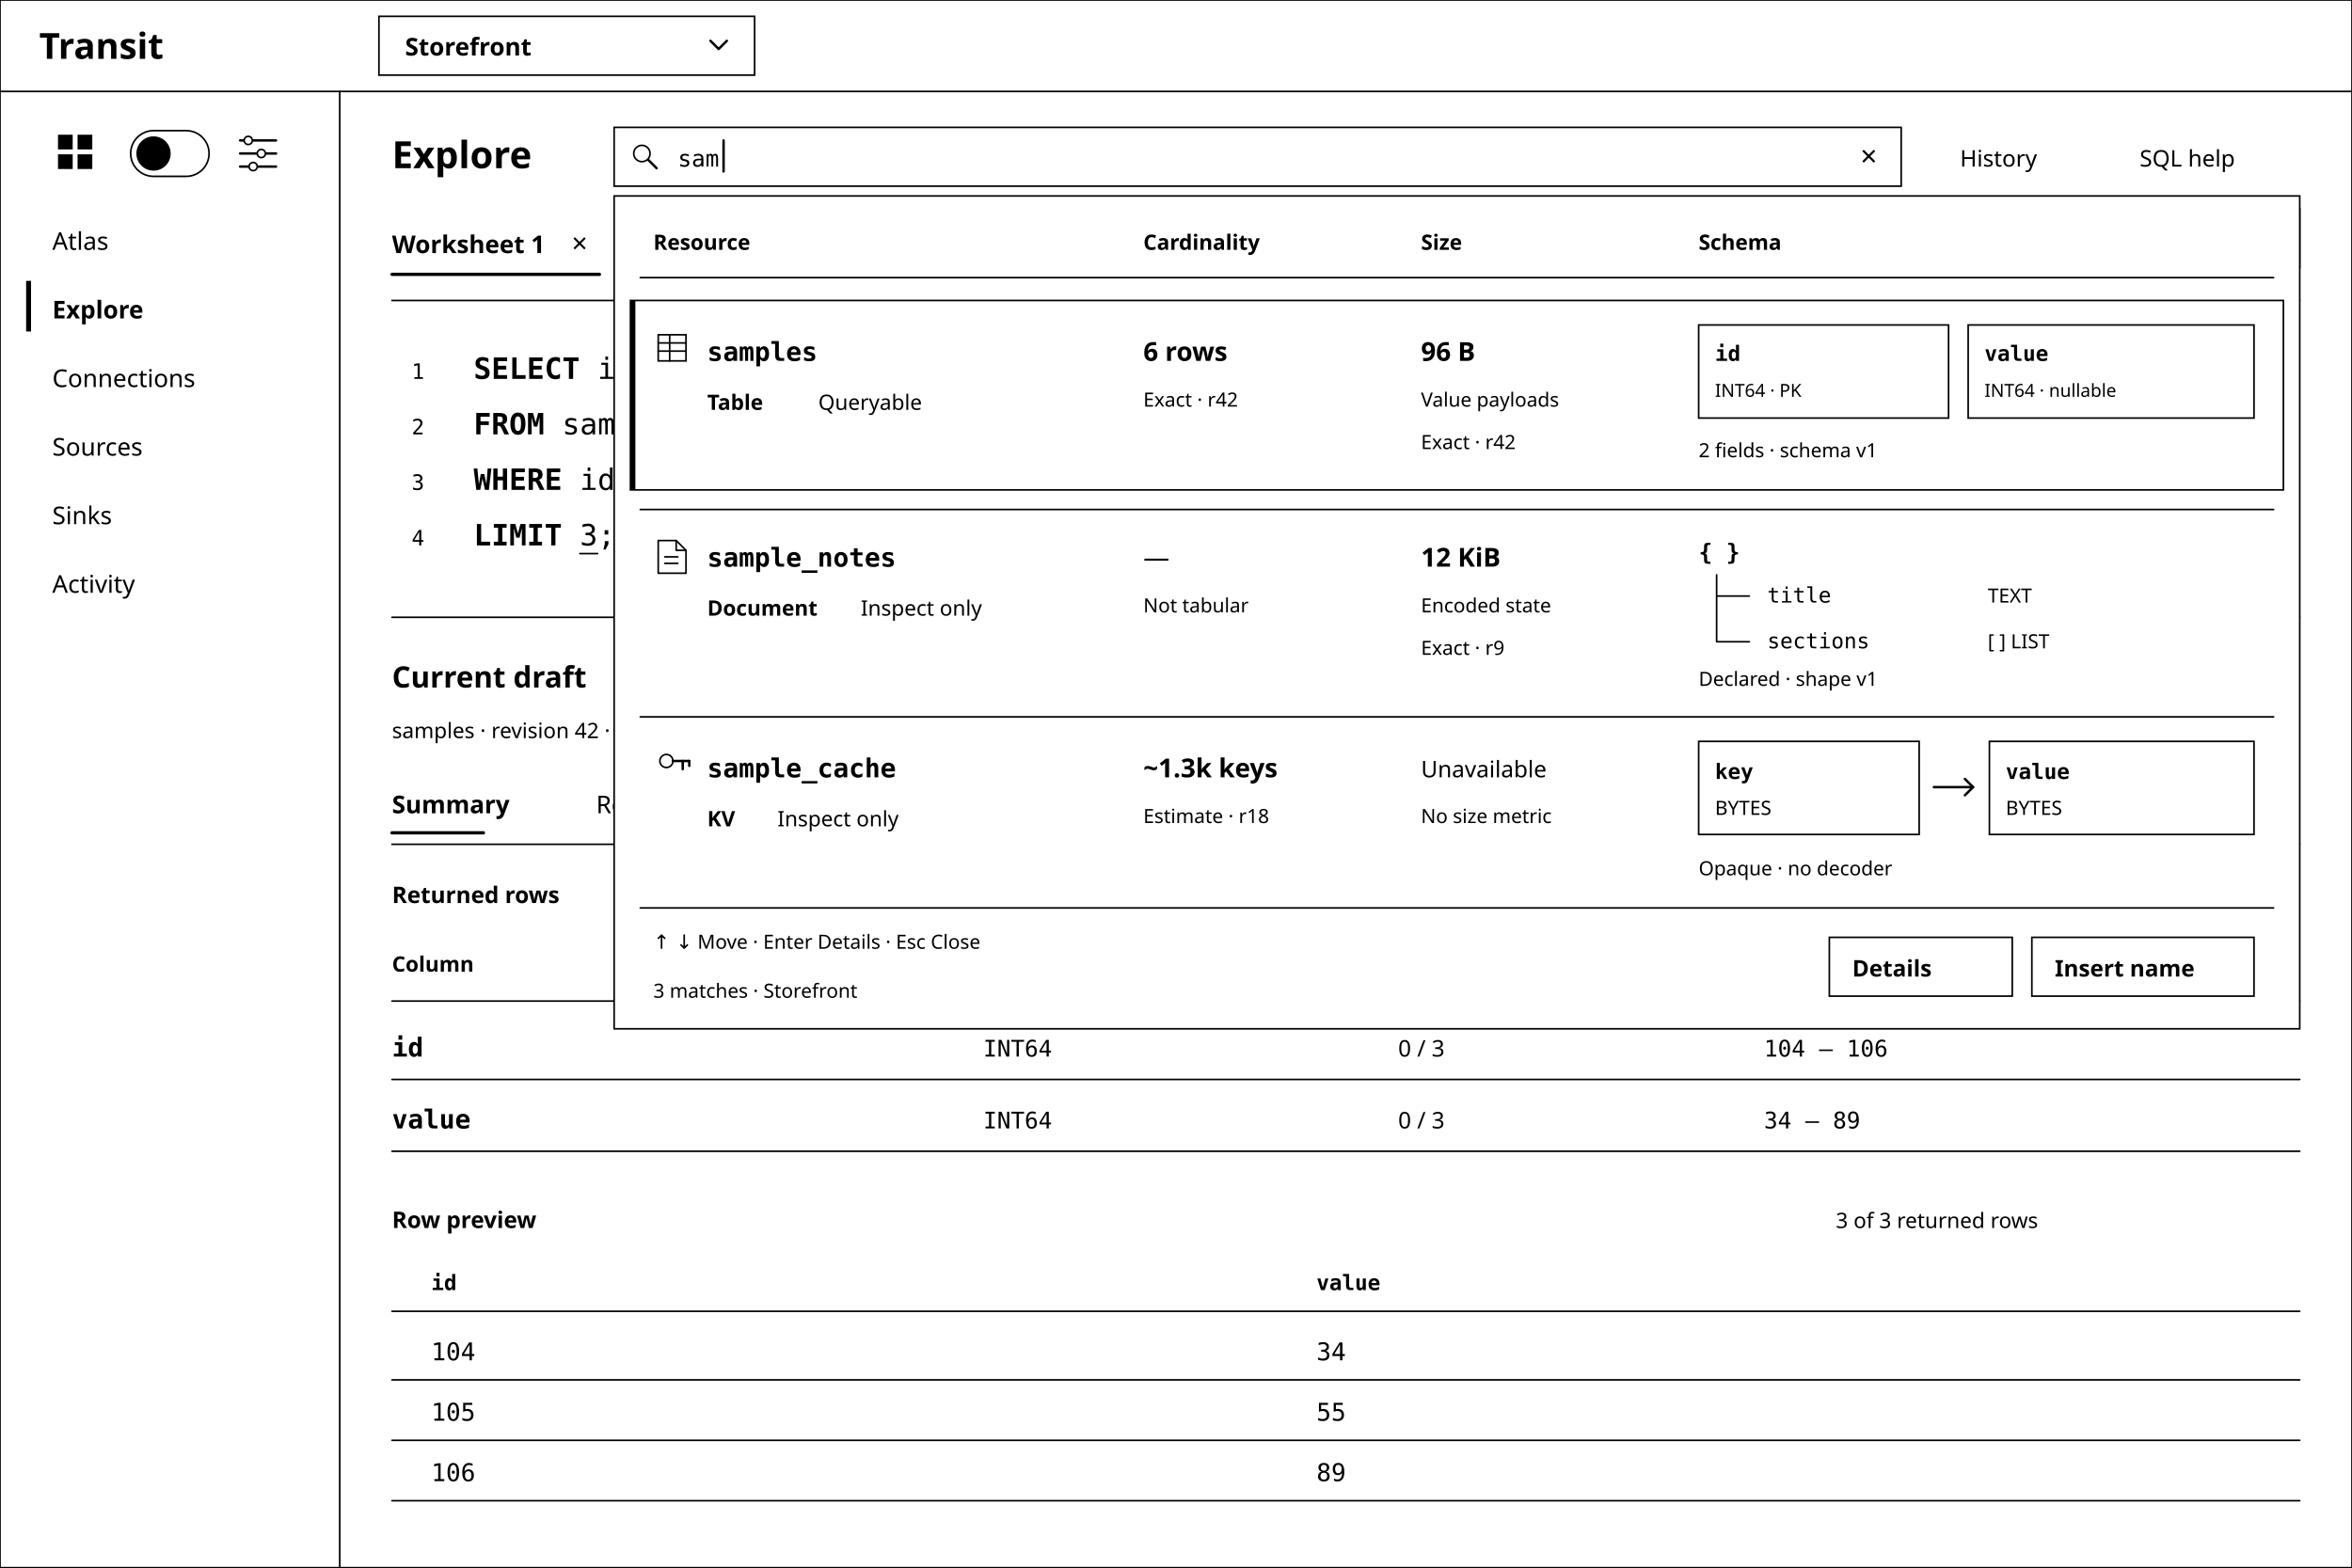
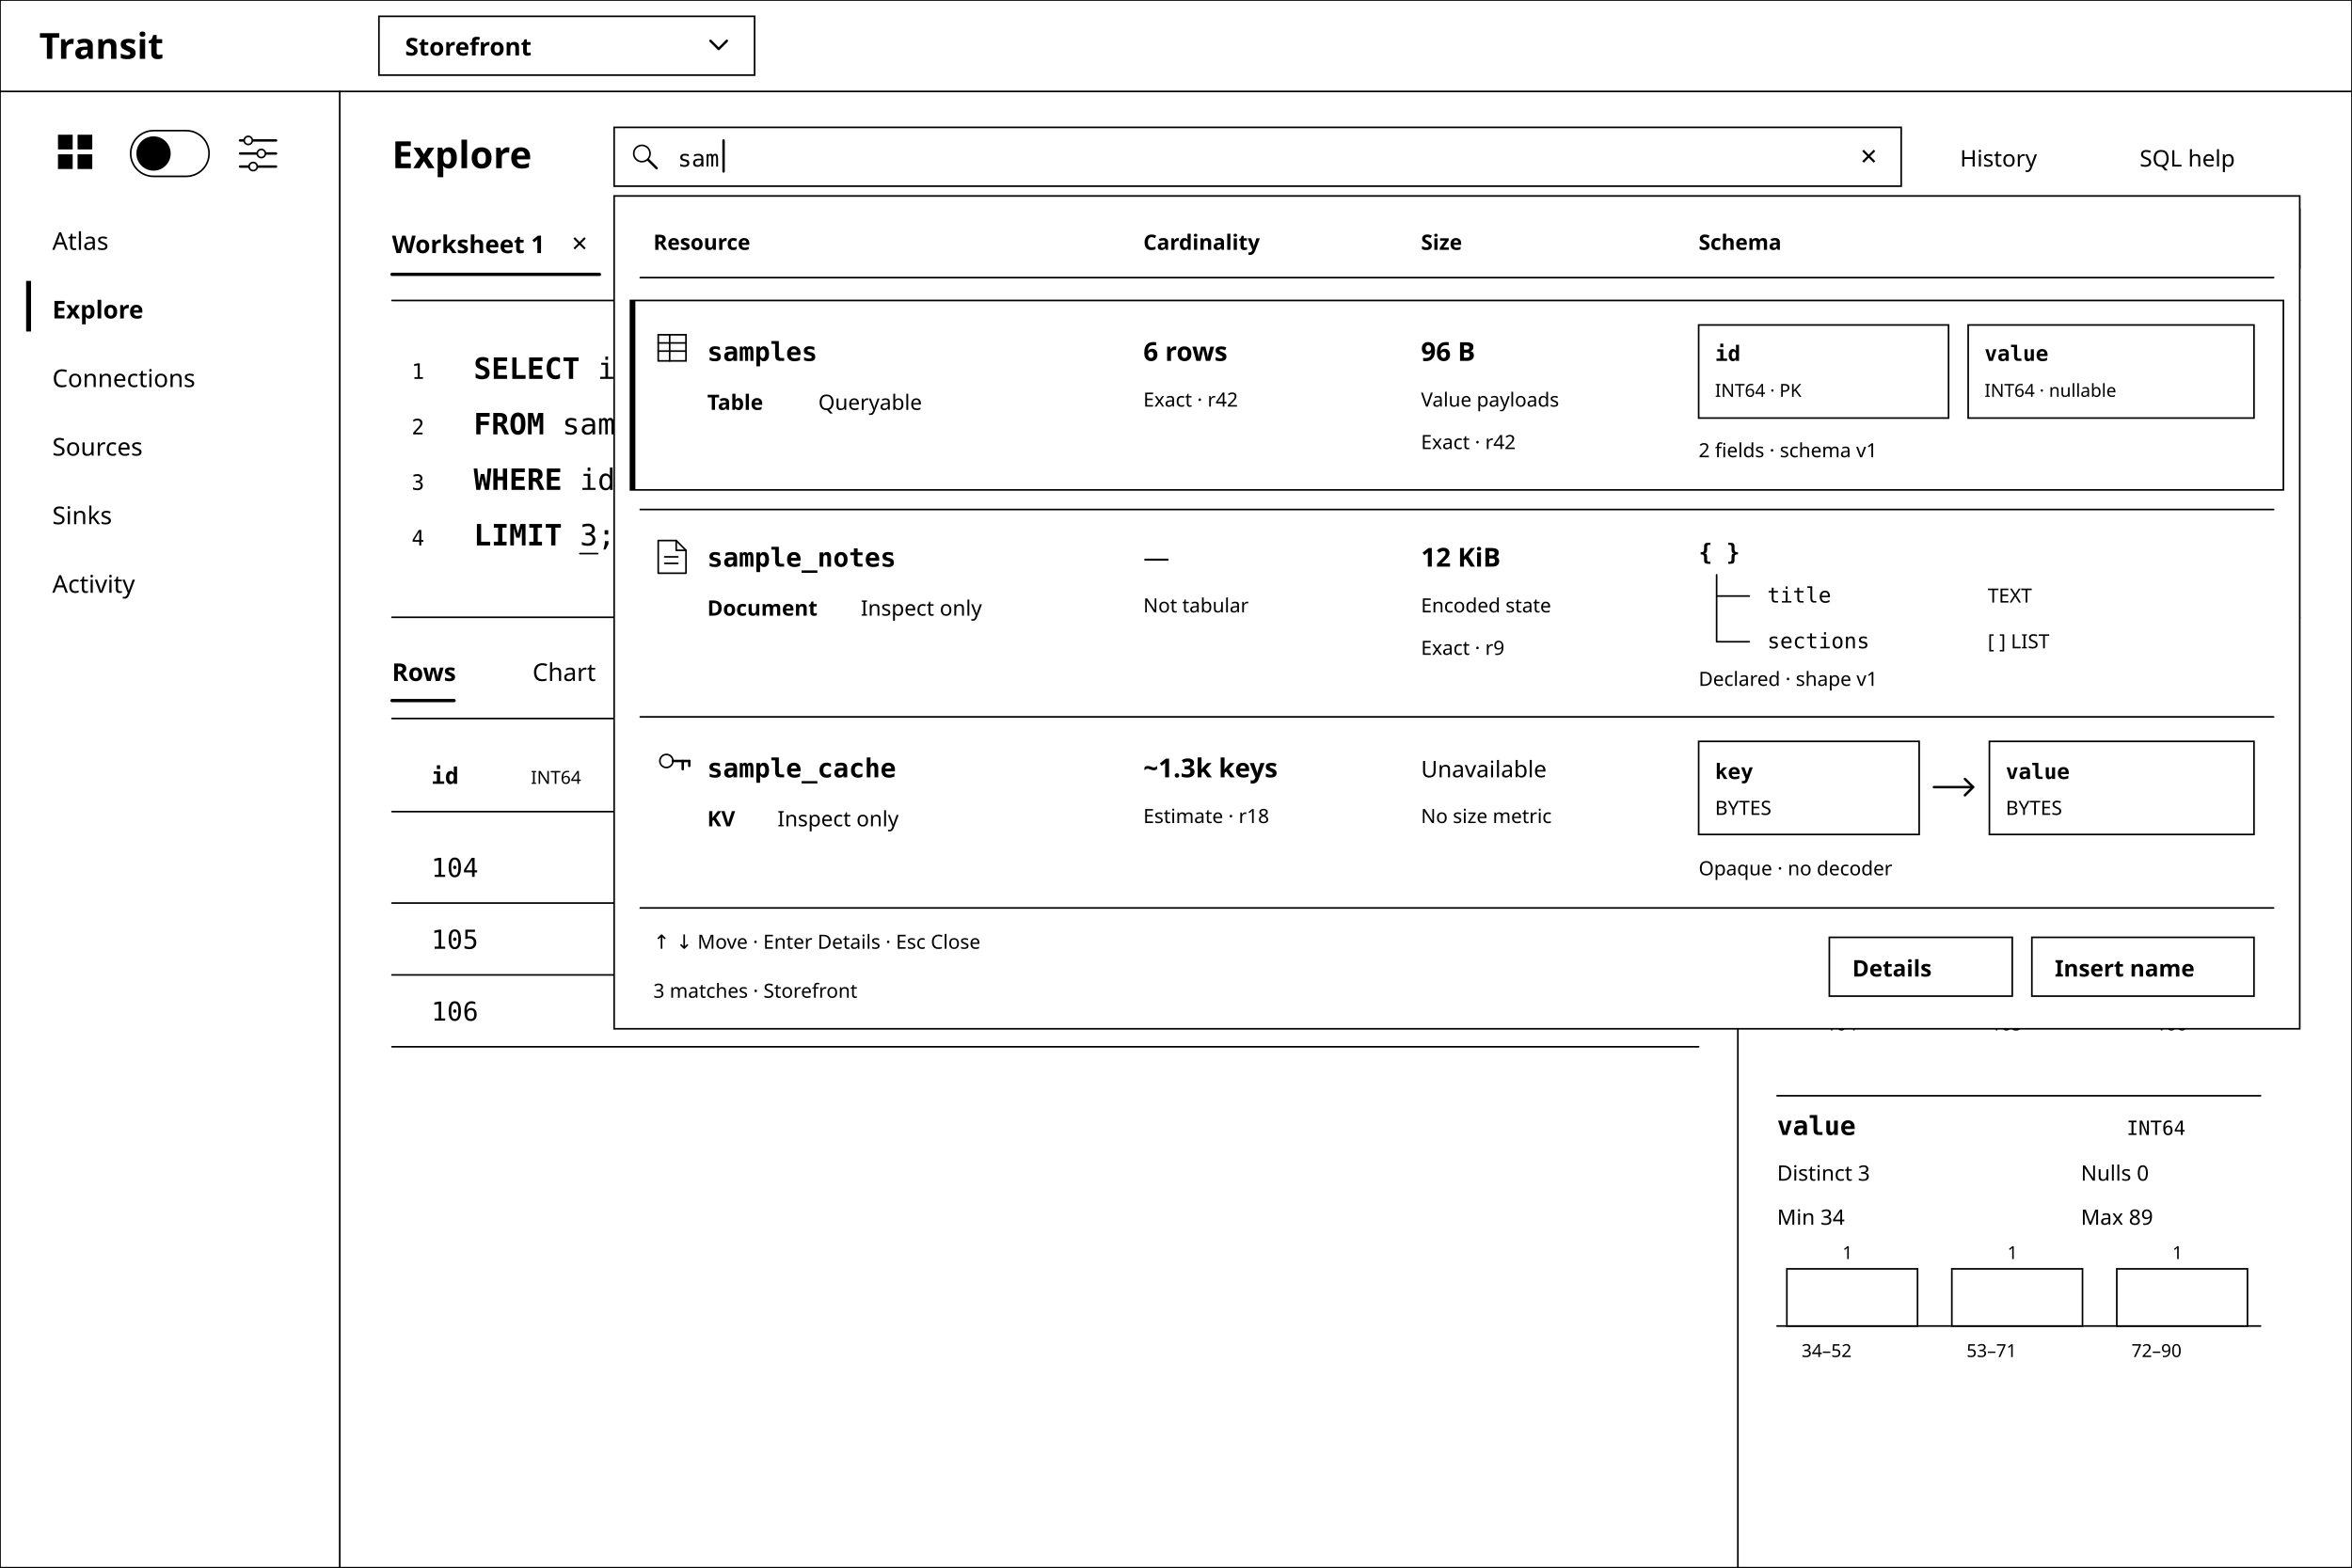
<svg xmlns="http://www.w3.org/2000/svg" width="1440" height="960" viewBox="0 0 1440 960" role="img" aria-labelledby="title desc">
  <rect x="0" y="0" width="1440" height="960" rx="0" fill="white" stroke="black" />
  <text x="24" y="36" font-family="sans-serif" font-size="22" font-weight="700" fill="black">Transit</text>
  <rect x="232" y="10" width="230" height="36" rx="0" fill="white" stroke="black" />
  <text x="248" y="34" font-family="sans-serif" font-size="15" font-weight="700" fill="black">Storefront</text>
  <path d="M435 25 l5 5 l5 -5" fill="none" stroke="black" stroke-width="1.5" stroke-linecap="round" stroke-linejoin="round" />
  <path d="M0 56 H1440" fill="none" stroke="black" stroke-width="1" stroke-linecap="round" stroke-linejoin="round" />
  <path d="M208 56 L208 960" fill="none" stroke="black" stroke-width="1" stroke-linecap="round" stroke-linejoin="round" />
  <g role="img" aria-label="Area: Workspace. Workspace left; Operations right.">
    <rect x="36" y="83" width="8" height="8" rx="0" fill="black" stroke="black" />
    <rect x="36" y="95" width="8" height="8" rx="0" fill="black" stroke="black" />
    <rect x="48" y="83" width="8" height="8" rx="0" fill="black" stroke="black" />
    <rect x="48" y="95" width="8" height="8" rx="0" fill="black" stroke="black" />
    <rect x="80" y="80" width="48" height="28" rx="14" fill="white" stroke="black" />
    <circle cx="94" cy="94" r="10" fill="black" stroke="black" />
    <path d="M147 86 H169" fill="none" stroke="black" stroke-width="1.5" stroke-linecap="round" stroke-linejoin="round" />
    <circle cx="152" cy="86" r="2.5" fill="white" stroke="black" />
    <path d="M147 94 H169" fill="none" stroke="black" stroke-width="1.5" stroke-linecap="round" stroke-linejoin="round" />
    <circle cx="160" cy="94" r="2.5" fill="white" stroke="black" />
    <path d="M147 102 H169" fill="none" stroke="black" stroke-width="1.5" stroke-linecap="round" stroke-linejoin="round" />
    <circle cx="155" cy="102" r="2.5" fill="white" stroke="black" />
  </g>
  <text xml:space="preserve" x="32" y="153" font-family="sans-serif" font-size="15" font-weight="400" fill="black">Atlas</text>
  <rect x="16" y="172" width="3" height="31" rx="0" fill="black" stroke="none" />
  <text xml:space="preserve" x="32" y="195" font-family="sans-serif" font-size="15" font-weight="700" fill="black">Explore</text>
  <text xml:space="preserve" x="32" y="237" font-family="sans-serif" font-size="15" font-weight="400" fill="black">Connections</text>
  <text xml:space="preserve" x="32" y="279" font-family="sans-serif" font-size="15" font-weight="400" fill="black">Sources</text>
  <text xml:space="preserve" x="32" y="321" font-family="sans-serif" font-size="15" font-weight="400" fill="black">Sinks</text>
  <text xml:space="preserve" x="32" y="363" font-family="sans-serif" font-size="15" font-weight="400" fill="black">Activity</text>
  <text xml:space="preserve" x="240" y="103" font-family="sans-serif" font-size="23" font-weight="700" fill="black">Explore</text>
  <g role="img" aria-label="Find resources: sam, results open">
    <rect x="376" y="78" width="788" height="36" rx="0" fill="white" stroke="black" />
    <circle cx="393" cy="94" r="5" fill="white" stroke="black" />
    <path d="M397 98 L402 103" fill="none" stroke="black" stroke-width="1.5" stroke-linecap="round" stroke-linejoin="round" />
    <text x="415" y="102" font-family="monospace" font-size="14" font-weight="400" fill="black">sam</text>
    <path d="M443 86 L443 105" fill="none" stroke="black" stroke-width="1.5" stroke-linecap="round" stroke-linejoin="round" />
    <text x="1139" y="102" font-family="sans-serif" font-size="18" font-weight="400" fill="black">×</text>
  </g>
  <text xml:space="preserve" x="1200" y="102" font-family="sans-serif" font-size="14" font-weight="400" fill="black">History</text>
  <text xml:space="preserve" x="1310" y="102" font-family="sans-serif" font-size="14" font-weight="400" fill="black">SQL help</text>
  <text xml:space="preserve" x="240" y="155" font-family="sans-serif" font-size="15" font-weight="700" fill="black">Worksheet 1</text>
  <text xml:space="preserve" x="350" y="155" font-family="sans-serif" font-size="17" font-weight="400" fill="black">×</text>
  <text xml:space="preserve" x="391" y="155" font-family="sans-serif" font-size="21" font-weight="400" fill="black">+</text>
  <path d="M240 168 H367" fill="none" stroke="black" stroke-width="2" stroke-linecap="round" stroke-linejoin="round" />
  <rect x="1128" y="128" width="110" height="36" rx="0" fill="black" stroke="black" />
  <text x="1142" y="152" font-family="sans-serif" font-size="14" font-weight="700" fill="white">Live  Ⅱ</text>
  <rect x="1250" y="128" width="158" height="36" rx="0" fill="white" stroke="black" />
  <text x="1264" y="152" font-family="sans-serif" font-size="14" font-weight="700" fill="black">Snapshot  ▾</text>
  <path d="M240 184 H1408" fill="none" stroke="black" stroke-width="1" stroke-linecap="round" stroke-linejoin="round" />
  <text xml:space="preserve" x="252" y="232" font-family="monospace" font-size="13" font-weight="400" fill="black">1</text>
  <text xml:space="preserve" x="290" y="232" font-family="monospace" font-size="18" font-weight="700" fill="black">SELECT</text>
  <text xml:space="preserve" x="355.04" y="232" font-family="monospace" font-size="18" font-weight="400" fill="black"> id, value</text>
  <text xml:space="preserve" x="252" y="266" font-family="monospace" font-size="13" font-weight="400" fill="black">2</text>
  <text xml:space="preserve" x="290" y="266" font-family="monospace" font-size="18" font-weight="700" fill="black">FROM</text>
  <text xml:space="preserve" x="333.36" y="266" font-family="monospace" font-size="18" font-weight="400" fill="black"> samples</text>
  <text xml:space="preserve" x="252" y="300" font-family="monospace" font-size="13" font-weight="400" fill="black">3</text>
  <text xml:space="preserve" x="290" y="300" font-family="monospace" font-size="18" font-weight="700" fill="black">WHERE</text>
  <text xml:space="preserve" x="344.2" y="300" font-family="monospace" font-size="18" font-weight="400" fill="black"> id &gt;= </text>
  <text xml:space="preserve" x="420.08" y="300" font-family="monospace" font-size="18" font-weight="400" fill="black">104</text>
  <path d="M420.08 305 H452.6" fill="none" stroke="black" stroke-width="1" stroke-linecap="round" stroke-linejoin="round" />
  <text xml:space="preserve" x="252" y="334" font-family="monospace" font-size="13" font-weight="400" fill="black">4</text>
  <text xml:space="preserve" x="290" y="334" font-family="monospace" font-size="18" font-weight="700" fill="black">LIMIT</text>
  <text xml:space="preserve" x="344.2" y="334" font-family="monospace" font-size="18" font-weight="400" fill="black"> </text>
  <text xml:space="preserve" x="355.04" y="334" font-family="monospace" font-size="18" font-weight="400" fill="black">3</text>
  <path d="M355.04 339 H365.88" fill="none" stroke="black" stroke-width="1" stroke-linecap="round" stroke-linejoin="round" />
  <text xml:space="preserve" x="365.88" y="334" font-family="monospace" font-size="18" font-weight="400" fill="black">;</text>
  <path d="M240 378 H1408" fill="none" stroke="black" stroke-width="1" stroke-linecap="round" stroke-linejoin="round" />
  <path d="M804 375 H844" fill="none" stroke="black" stroke-width="1" stroke-linecap="round" stroke-linejoin="round" />
  <path d="M804 381 H844" fill="none" stroke="black" stroke-width="1" stroke-linecap="round" stroke-linejoin="round" />
-   <text xml:space="preserve" x="240" y="421" font-family="sans-serif" font-size="18" font-weight="700" fill="black">Current draft</text>
-   <text xml:space="preserve" x="440" y="421" font-family="sans-serif" font-size="15" font-weight="400" fill="black">Complete · 3 rows</text>
-   <text xml:space="preserve" x="655" y="421" font-family="sans-serif" font-size="15" font-weight="400" fill="black">2 columns</text>
-   <text xml:space="preserve" x="1145" y="421" font-family="monospace" font-size="13" font-weight="400" fill="black">Result Q12 / R18</text>
-   <text xml:space="preserve" x="240" y="452" font-family="sans-serif" font-size="13" font-weight="400" fill="black">samples · revision 42 · LIMIT 3</text>
-   <text xml:space="preserve" x="1280" y="452" font-family="sans-serif" font-size="13" font-weight="400" fill="black">Details</text>
-   <text x="240" y="498" font-family="sans-serif" font-size="15" font-weight="700" fill="black">Summary</text>
-   <path d="M240 510 H296" fill="none" stroke="black" stroke-width="2" stroke-linecap="round" stroke-linejoin="round" />
-   <text x="365" y="498" font-family="sans-serif" font-size="15" font-weight="400" fill="black">Rows</text>
-   <text x="490" y="498" font-family="sans-serif" font-size="15" font-weight="400" fill="black">Chart</text>
-   <path d="M240 517 H1408" fill="none" stroke="black" stroke-width="1" stroke-linecap="round" stroke-linejoin="round" />
-   <text xml:space="preserve" x="240" y="553" font-family="sans-serif" font-size="14" font-weight="700" fill="black">Returned rows</text>
-   <text xml:space="preserve" x="1063" y="553" font-family="sans-serif" font-size="13" font-weight="400" fill="black">Profile coverage: all 3 rows</text>
-   <text xml:space="preserve" x="240" y="595" font-family="sans-serif" font-size="13" font-weight="700" fill="black">Column</text>
-   <text xml:space="preserve" x="602" y="595" font-family="sans-serif" font-size="13" font-weight="700" fill="black">Type</text>
-   <text xml:space="preserve" x="856" y="595" font-family="sans-serif" font-size="13" font-weight="700" fill="black">Nulls</text>
-   <text xml:space="preserve" x="1080" y="595" font-family="sans-serif" font-size="13" font-weight="700" fill="black">Range</text>
-   <path d="M240 613 H1408" fill="none" stroke="black" stroke-width="1" stroke-linecap="round" stroke-linejoin="round" />
-   <text xml:space="preserve" x="240" y="647" font-family="monospace" font-size="16" font-weight="700" fill="black">id</text>
-   <text xml:space="preserve" x="602" y="647" font-family="monospace" font-size="14" font-weight="400" fill="black">INT64</text>
-   <text xml:space="preserve" x="856" y="647" font-family="sans-serif" font-size="14" font-weight="400" fill="black">0 / 3</text>
-   <text xml:space="preserve" x="1080" y="647" font-family="monospace" font-size="14" font-weight="400" fill="black">104 – 106</text>
-   <path d="M240 661 H1408" fill="none" stroke="black" stroke-width="1" stroke-linecap="round" stroke-linejoin="round" />
-   <text xml:space="preserve" x="240" y="691" font-family="monospace" font-size="16" font-weight="700" fill="black">value</text>
-   <text xml:space="preserve" x="602" y="691" font-family="monospace" font-size="14" font-weight="400" fill="black">INT64</text>
-   <text xml:space="preserve" x="856" y="691" font-family="sans-serif" font-size="14" font-weight="400" fill="black">0 / 3</text>
-   <text xml:space="preserve" x="1080" y="691" font-family="monospace" font-size="14" font-weight="400" fill="black">34 – 89</text>
-   <path d="M240 705 H1408" fill="none" stroke="black" stroke-width="1" stroke-linecap="round" stroke-linejoin="round" />
-   <text xml:space="preserve" x="240" y="752" font-family="sans-serif" font-size="14" font-weight="700" fill="black">Row preview</text>
-   <text xml:space="preserve" x="1124" y="752" font-family="sans-serif" font-size="13" font-weight="400" fill="black">3 of 3 returned rows</text>
-   <text xml:space="preserve" x="264" y="790" font-family="monospace" font-size="13" font-weight="700" fill="black">id</text>
-   <text xml:space="preserve" x="806" y="790" font-family="monospace" font-size="13" font-weight="700" fill="black">value</text>
-   <path d="M240 803 H1408" fill="none" stroke="black" stroke-width="1" stroke-linecap="round" stroke-linejoin="round" />
-   <text xml:space="preserve" x="264" y="833" font-family="monospace" font-size="15" font-weight="400" fill="black">104</text>
-   <text xml:space="preserve" x="806" y="833" font-family="monospace" font-size="15" font-weight="400" fill="black">34</text>
-   <path d="M240 845 H1408" fill="none" stroke="black" stroke-width="1" stroke-linecap="round" stroke-linejoin="round" />
-   <text xml:space="preserve" x="264" y="870" font-family="monospace" font-size="15" font-weight="400" fill="black">105</text>
-   <text xml:space="preserve" x="806" y="870" font-family="monospace" font-size="15" font-weight="400" fill="black">55</text>
-   <path d="M240 882 H1408" fill="none" stroke="black" stroke-width="1" stroke-linecap="round" stroke-linejoin="round" />
-   <text xml:space="preserve" x="264" y="907" font-family="monospace" font-size="15" font-weight="400" fill="black">106</text>
-   <text xml:space="preserve" x="806" y="907" font-family="monospace" font-size="15" font-weight="400" fill="black">89</text>
-   <path d="M240 919 H1408" fill="none" stroke="black" stroke-width="1" stroke-linecap="round" stroke-linejoin="round" />
+   <text x="240" y="417" font-family="sans-serif" font-size="15" font-weight="700" fill="black">Rows</text>
+   <path d="M240 429 H278" fill="none" stroke="black" stroke-width="2" stroke-linecap="round" stroke-linejoin="round" />
+   <text x="326" y="417" font-family="sans-serif" font-size="15" font-weight="400" fill="black">Chart</text>
+   <text x="454" y="417" font-family="sans-serif" font-size="14" font-weight="400" fill="black">3 rows · 2 columns</text>
+   <rect x="675" y="396" width="92" height="28" rx="0" fill="white" stroke="black" />
+   <text x="687" y="415" font-family="sans-serif" font-size="12" font-weight="400" fill="black">Complete</text>
+   <text x="964" y="417" font-family="sans-serif" font-size="13" font-weight="400" fill="black">Details</text>
+   <path d="M240 440 H1040" fill="none" stroke="black" stroke-width="1" stroke-linecap="round" stroke-linejoin="round" />
+   <text x="264" y="480" font-family="monospace" font-size="14" font-weight="700" fill="black">id</text>
+   <text x="325" y="480" font-family="sans-serif" font-size="11" font-weight="400" fill="black">INT64</text>
+   <text x="666" y="480" font-family="monospace" font-size="14" font-weight="700" fill="black">value</text>
+   <text x="753" y="480" font-family="sans-serif" font-size="11" font-weight="400" fill="black">INT64</text>
+   <path d="M240 497 H1040" fill="none" stroke="black" stroke-width="1" stroke-linecap="round" stroke-linejoin="round" />
+   <text x="264" y="537" font-family="monospace" font-size="16" font-weight="400" fill="black">104</text>
+   <text x="666" y="537" font-family="monospace" font-size="16" font-weight="400" fill="black">34</text>
+   <path d="M240 553 H1040" fill="none" stroke="black" stroke-width="1" stroke-linecap="round" stroke-linejoin="round" />
+   <text x="264" y="581" font-family="monospace" font-size="16" font-weight="400" fill="black">105</text>
+   <text x="666" y="581" font-family="monospace" font-size="16" font-weight="400" fill="black">55</text>
+   <path d="M240 597 H1040" fill="none" stroke="black" stroke-width="1" stroke-linecap="round" stroke-linejoin="round" />
+   <text x="264" y="625" font-family="monospace" font-size="16" font-weight="400" fill="black">106</text>
+   <text x="666" y="625" font-family="monospace" font-size="16" font-weight="400" fill="black">89</text>
+   <path d="M240 641 H1040" fill="none" stroke="black" stroke-width="1" stroke-linecap="round" stroke-linejoin="round" />
+   <path d="M1064 378 L1064 960" fill="none" stroke="black" stroke-width="1" stroke-linecap="round" stroke-linejoin="round" />
+   <text x="1088" y="417" font-family="sans-serif" font-size="16" font-weight="700" fill="black">Profile</text>
+   <g role="img" aria-label="Close Profile panel">
+     <text x="1375" y="417" font-family="sans-serif" font-size="22" font-weight="400" fill="black">×</text>
+   </g>
+   <text x="1088" y="451" font-family="sans-serif" font-size="12" font-weight="400" fill="black">All 3 returned rows</text>
+   <g role="img" aria-label="id: INT64, 3 distinct non-null values, 0 nulls, min 104, max 106. Histogram counts by inclusive integer range: 104 to 104: 1; 105 to 105: 1; 106 to 106: 1">
+     <text x="1088" y="495" font-family="monospace" font-size="16" font-weight="700" fill="black">id</text>
+     <text x="1302" y="495" font-family="monospace" font-size="12" font-weight="400" fill="black">INT64</text>
+     <text x="1088" y="523" font-family="sans-serif" font-size="13" font-weight="400" fill="black">Distinct  3</text>
+     <text x="1274" y="523" font-family="sans-serif" font-size="13" font-weight="400" fill="black">Nulls  0</text>
+     <text x="1088" y="550" font-family="sans-serif" font-size="13" font-weight="400" fill="black">Min  104</text>
+     <text x="1274" y="550" font-family="sans-serif" font-size="13" font-weight="400" fill="black">Max  106</text>
+     <path d="M1088 612 H1384" fill="none" stroke="black" stroke-width="1" stroke-linecap="round" stroke-linejoin="round" />
+     <rect x="1094" y="577.0" width="80" height="35.0" rx="0" fill="white" stroke="black" />
+     <text x="1128" y="571.0" font-family="sans-serif" font-size="11" font-weight="400" fill="black">1</text>
+     <text x="1118" y="631" font-family="sans-serif" font-size="11" font-weight="400" fill="black">104</text>
+     <rect x="1195" y="577.0" width="80" height="35.0" rx="0" fill="white" stroke="black" />
+     <text x="1229" y="571.0" font-family="sans-serif" font-size="11" font-weight="400" fill="black">1</text>
+     <text x="1219" y="631" font-family="sans-serif" font-size="11" font-weight="400" fill="black">105</text>
+     <rect x="1296" y="577.0" width="80" height="35.0" rx="0" fill="white" stroke="black" />
+     <text x="1330" y="571.0" font-family="sans-serif" font-size="11" font-weight="400" fill="black">1</text>
+     <text x="1320" y="631" font-family="sans-serif" font-size="11" font-weight="400" fill="black">106</text>
+   </g>
+   <path d="M1088 671 H1384" fill="none" stroke="black" stroke-width="1" stroke-linecap="round" stroke-linejoin="round" />
+   <g role="img" aria-label="value: INT64, 3 distinct non-null values, 0 nulls, min 34, max 89. Histogram counts by inclusive integer range: 34 to 52: 1; 53 to 71: 1; 72 to 90: 1">
+     <text x="1088" y="695" font-family="monospace" font-size="16" font-weight="700" fill="black">value</text>
+     <text x="1302" y="695" font-family="monospace" font-size="12" font-weight="400" fill="black">INT64</text>
+     <text x="1088" y="723" font-family="sans-serif" font-size="13" font-weight="400" fill="black">Distinct  3</text>
+     <text x="1274" y="723" font-family="sans-serif" font-size="13" font-weight="400" fill="black">Nulls  0</text>
+     <text x="1088" y="750" font-family="sans-serif" font-size="13" font-weight="400" fill="black">Min  34</text>
+     <text x="1274" y="750" font-family="sans-serif" font-size="13" font-weight="400" fill="black">Max  89</text>
+     <path d="M1088 812 H1384" fill="none" stroke="black" stroke-width="1" stroke-linecap="round" stroke-linejoin="round" />
+     <rect x="1094" y="777.0" width="80" height="35.0" rx="0" fill="white" stroke="black" />
+     <text x="1128" y="771.0" font-family="sans-serif" font-size="11" font-weight="400" fill="black">1</text>
+     <text x="1103" y="831" font-family="sans-serif" font-size="11" font-weight="400" fill="black">34–52</text>
+     <rect x="1195" y="777.0" width="80" height="35.0" rx="0" fill="white" stroke="black" />
+     <text x="1229" y="771.0" font-family="sans-serif" font-size="11" font-weight="400" fill="black">1</text>
+     <text x="1204" y="831" font-family="sans-serif" font-size="11" font-weight="400" fill="black">53–71</text>
+     <rect x="1296" y="777.0" width="80" height="35.0" rx="0" fill="white" stroke="black" />
+     <text x="1330" y="771.0" font-family="sans-serif" font-size="11" font-weight="400" fill="black">1</text>
+     <text x="1305" y="831" font-family="sans-serif" font-size="11" font-weight="400" fill="black">72–90</text>
+   </g>
  <g role="img" aria-label="Resource search results: three authorized matches with resource kinds, cardinality, size and schema previews">
    <rect x="376" y="120" width="1032" height="510" rx="0" fill="white" stroke="black" />
    <text x="400" y="153" font-family="sans-serif" font-size="13" font-weight="700" fill="black">Resource</text>
    <text x="700" y="153" font-family="sans-serif" font-size="13" font-weight="700" fill="black">Cardinality</text>
    <text x="870" y="153" font-family="sans-serif" font-size="13" font-weight="700" fill="black">Size</text>
    <text x="1040" y="153" font-family="sans-serif" font-size="13" font-weight="700" fill="black">Schema</text>
    <path d="M392 170 H1392" fill="none" stroke="black" stroke-width="1" stroke-linecap="round" stroke-linejoin="round" />
    <rect x="386" y="184" width="1012" height="116" rx="0" fill="white" stroke="black" />
    <rect x="386" y="184" width="3" height="116" rx="0" fill="black" stroke="none" />
    <rect x="403" y="205" width="17" height="16" rx="0" fill="white" stroke="black" />
    <path d="M403 210 H420" fill="none" stroke="black" stroke-width="1" stroke-linecap="round" stroke-linejoin="round" />
    <path d="M403 215 H420" fill="none" stroke="black" stroke-width="1" stroke-linecap="round" stroke-linejoin="round" />
    <path d="M410 205 L410 221" fill="none" stroke="black" stroke-width="1" stroke-linecap="round" stroke-linejoin="round" />
    <text x="433" y="221" font-family="monospace" font-size="16" font-weight="700" fill="black">samples</text>
    <text x="433" y="251" font-family="sans-serif" font-size="13" font-weight="700" fill="black">Table</text>
    <text x="501" y="251" font-family="sans-serif" font-size="13" font-weight="400" fill="black">Queryable</text>
    <text x="700" y="221" font-family="sans-serif" font-size="16" font-weight="700" fill="black">6 rows</text>
    <text x="700" y="249" font-family="sans-serif" font-size="12" font-weight="400" fill="black">Exact · r42</text>
    <text x="870" y="221" font-family="sans-serif" font-size="16" font-weight="700" fill="black">96 B</text>
    <text x="870" y="249" font-family="sans-serif" font-size="12" font-weight="400" fill="black">Value payloads</text>
    <text x="870" y="275" font-family="sans-serif" font-size="12" font-weight="400" fill="black">Exact · r42</text>
    <rect x="1040" y="199" width="153" height="57" rx="0" fill="white" stroke="black" />
    <text x="1050" y="221" font-family="monospace" font-size="13" font-weight="700" fill="black">id</text>
    <text x="1050" y="243" font-family="sans-serif" font-size="11" font-weight="400" fill="black">INT64 · PK</text>
    <rect x="1205" y="199" width="175" height="57" rx="0" fill="white" stroke="black" />
    <text x="1215" y="221" font-family="monospace" font-size="13" font-weight="700" fill="black">value</text>
    <text x="1215" y="243" font-family="sans-serif" font-size="11" font-weight="400" fill="black">INT64 · nullable</text>
    <text x="1040" y="280" font-family="sans-serif" font-size="12" font-weight="400" fill="black">2 fields · schema v1</text>
    <path d="M392 312 H1392" fill="none" stroke="black" stroke-width="1" stroke-linecap="round" stroke-linejoin="round" />
    <path d="M403 331 h11 l6 6 v14 h-17 Z" fill="none" stroke="black" stroke-width="1" stroke-linecap="round" stroke-linejoin="round" />
    <path d="M414 331 v6 h6" fill="none" stroke="black" stroke-width="1" stroke-linecap="round" stroke-linejoin="round" />
    <path d="M407 341 H415" fill="none" stroke="black" stroke-width="1" stroke-linecap="round" stroke-linejoin="round" />
    <path d="M407 345 H415" fill="none" stroke="black" stroke-width="1" stroke-linecap="round" stroke-linejoin="round" />
    <text x="433" y="347" font-family="monospace" font-size="16" font-weight="700" fill="black">sample_notes</text>
    <text x="433" y="377" font-family="sans-serif" font-size="13" font-weight="700" fill="black">Document</text>
    <text x="527" y="377" font-family="sans-serif" font-size="13" font-weight="400" fill="black">Inspect only</text>
    <text x="700" y="347" font-family="sans-serif" font-size="16" font-weight="400" fill="black">—</text>
    <text x="700" y="375" font-family="sans-serif" font-size="12" font-weight="400" fill="black">Not tabular</text>
    <text x="870" y="347" font-family="sans-serif" font-size="16" font-weight="700" fill="black">12 KiB</text>
    <text x="870" y="375" font-family="sans-serif" font-size="12" font-weight="400" fill="black">Encoded state</text>
    <text x="870" y="401" font-family="sans-serif" font-size="12" font-weight="400" fill="black">Exact · r9</text>
    <text x="1040" y="343" font-family="monospace" font-size="14" font-weight="700" fill="black">{ }</text>
    <path d="M1051 352 v41 h20 M1051 365 h20" fill="none" stroke="black" stroke-width="1" stroke-linecap="round" stroke-linejoin="round" />
    <text x="1082" y="369" font-family="monospace" font-size="13" font-weight="400" fill="black">title</text>
    <text x="1217" y="369" font-family="sans-serif" font-size="12" font-weight="400" fill="black">TEXT</text>
    <text x="1082" y="397" font-family="monospace" font-size="13" font-weight="400" fill="black">sections</text>
    <text x="1217" y="397" font-family="sans-serif" font-size="12" font-weight="400" fill="black">[ ] LIST</text>
    <text x="1040" y="420" font-family="sans-serif" font-size="12" font-weight="400" fill="black">Declared · shape v1</text>
    <path d="M392 439 H1392" fill="none" stroke="black" stroke-width="1" stroke-linecap="round" stroke-linejoin="round" />
    <circle cx="408" cy="466" r="4" fill="white" stroke="black" />
    <path d="M412 466 H422" fill="none" stroke="black" stroke-width="1.5" stroke-linecap="round" stroke-linejoin="round" />
    <path d="M418 466 L418 471" fill="none" stroke="black" stroke-width="1.5" stroke-linecap="round" stroke-linejoin="round" />
    <path d="M422 466 L422 469" fill="none" stroke="black" stroke-width="1.5" stroke-linecap="round" stroke-linejoin="round" />
    <text x="433" y="476" font-family="monospace" font-size="16" font-weight="700" fill="black">sample_cache</text>
    <text x="433" y="506" font-family="sans-serif" font-size="13" font-weight="700" fill="black">KV</text>
    <text x="476" y="506" font-family="sans-serif" font-size="13" font-weight="400" fill="black">Inspect only</text>
    <text x="700" y="476" font-family="sans-serif" font-size="16" font-weight="700" fill="black">~1.3k keys</text>
    <text x="700" y="504" font-family="sans-serif" font-size="12" font-weight="400" fill="black">Estimate · r18</text>
    <text x="870" y="476" font-family="sans-serif" font-size="14" font-weight="400" fill="black">Unavailable</text>
    <text x="870" y="504" font-family="sans-serif" font-size="12" font-weight="400" fill="black">No size metric</text>
    <rect x="1040" y="454" width="135" height="57" rx="0" fill="white" stroke="black" />
    <text x="1050" y="477" font-family="monospace" font-size="13" font-weight="700" fill="black">key</text>
    <text x="1050" y="499" font-family="sans-serif" font-size="12" font-weight="400" fill="black">BYTES</text>
    <path d="M1184 482 H1208" fill="none" stroke="black" stroke-width="1.5" stroke-linecap="round" stroke-linejoin="round" />
    <path d="M1203 477 l5 5 l-5 5" fill="none" stroke="black" stroke-width="1.5" stroke-linecap="round" stroke-linejoin="round" />
    <rect x="1218" y="454" width="162" height="57" rx="0" fill="white" stroke="black" />
    <text x="1228" y="477" font-family="monospace" font-size="13" font-weight="700" fill="black">value</text>
    <text x="1228" y="499" font-family="sans-serif" font-size="12" font-weight="400" fill="black">BYTES</text>
    <text x="1040" y="536" font-family="sans-serif" font-size="12" font-weight="400" fill="black">Opaque · no decoder</text>
    <path d="M392 556 H1392" fill="none" stroke="black" stroke-width="1" stroke-linecap="round" stroke-linejoin="round" />
    <text x="400" y="581" font-family="sans-serif" font-size="12" font-weight="400" fill="black">↑ ↓ Move   ·   Enter Details   ·   Esc Close</text>
    <text x="400" y="611" font-family="sans-serif" font-size="12" font-weight="400" fill="black">3 matches · Storefront</text>
    <rect x="1120" y="574" width="112" height="36" rx="0" fill="white" stroke="black" />
    <text x="1134" y="598" font-family="sans-serif" font-size="14" font-weight="700" fill="black">Details</text>
    <rect x="1244" y="574" width="136" height="36" rx="0" fill="white" stroke="black" />
    <text x="1258" y="598" font-family="sans-serif" font-size="14" font-weight="700" fill="black">Insert name</text>
  </g>
</svg>
